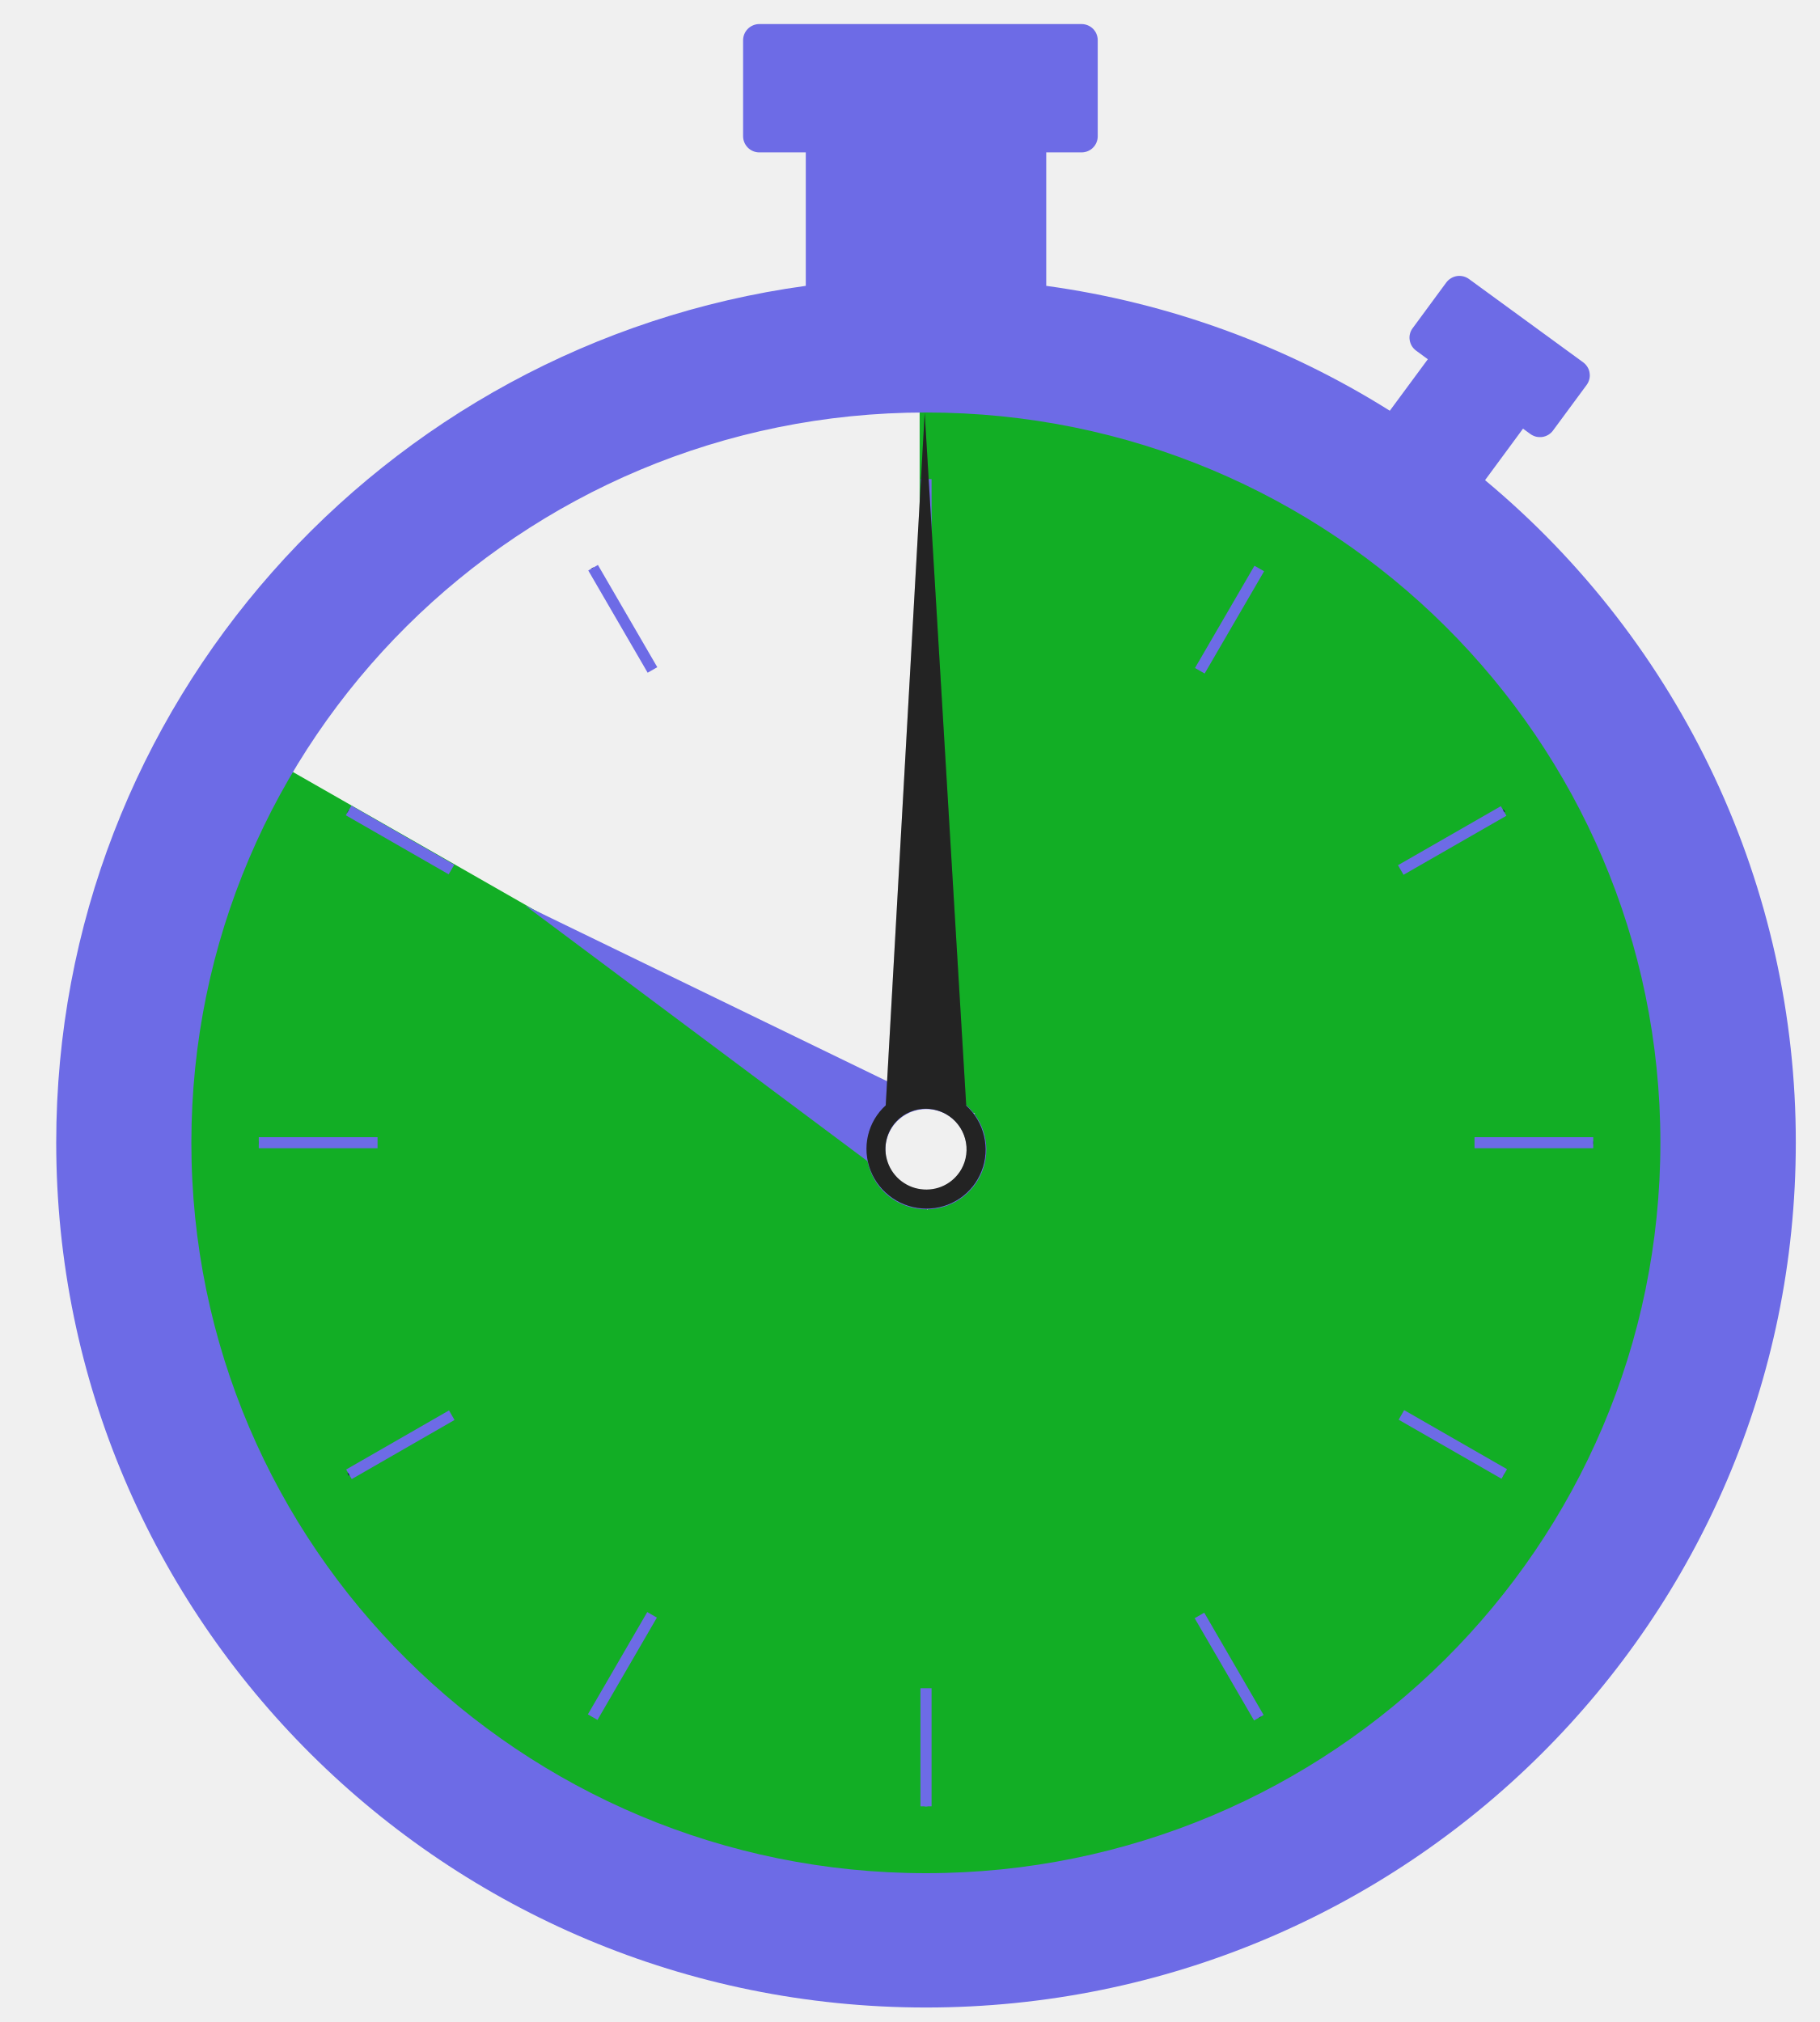
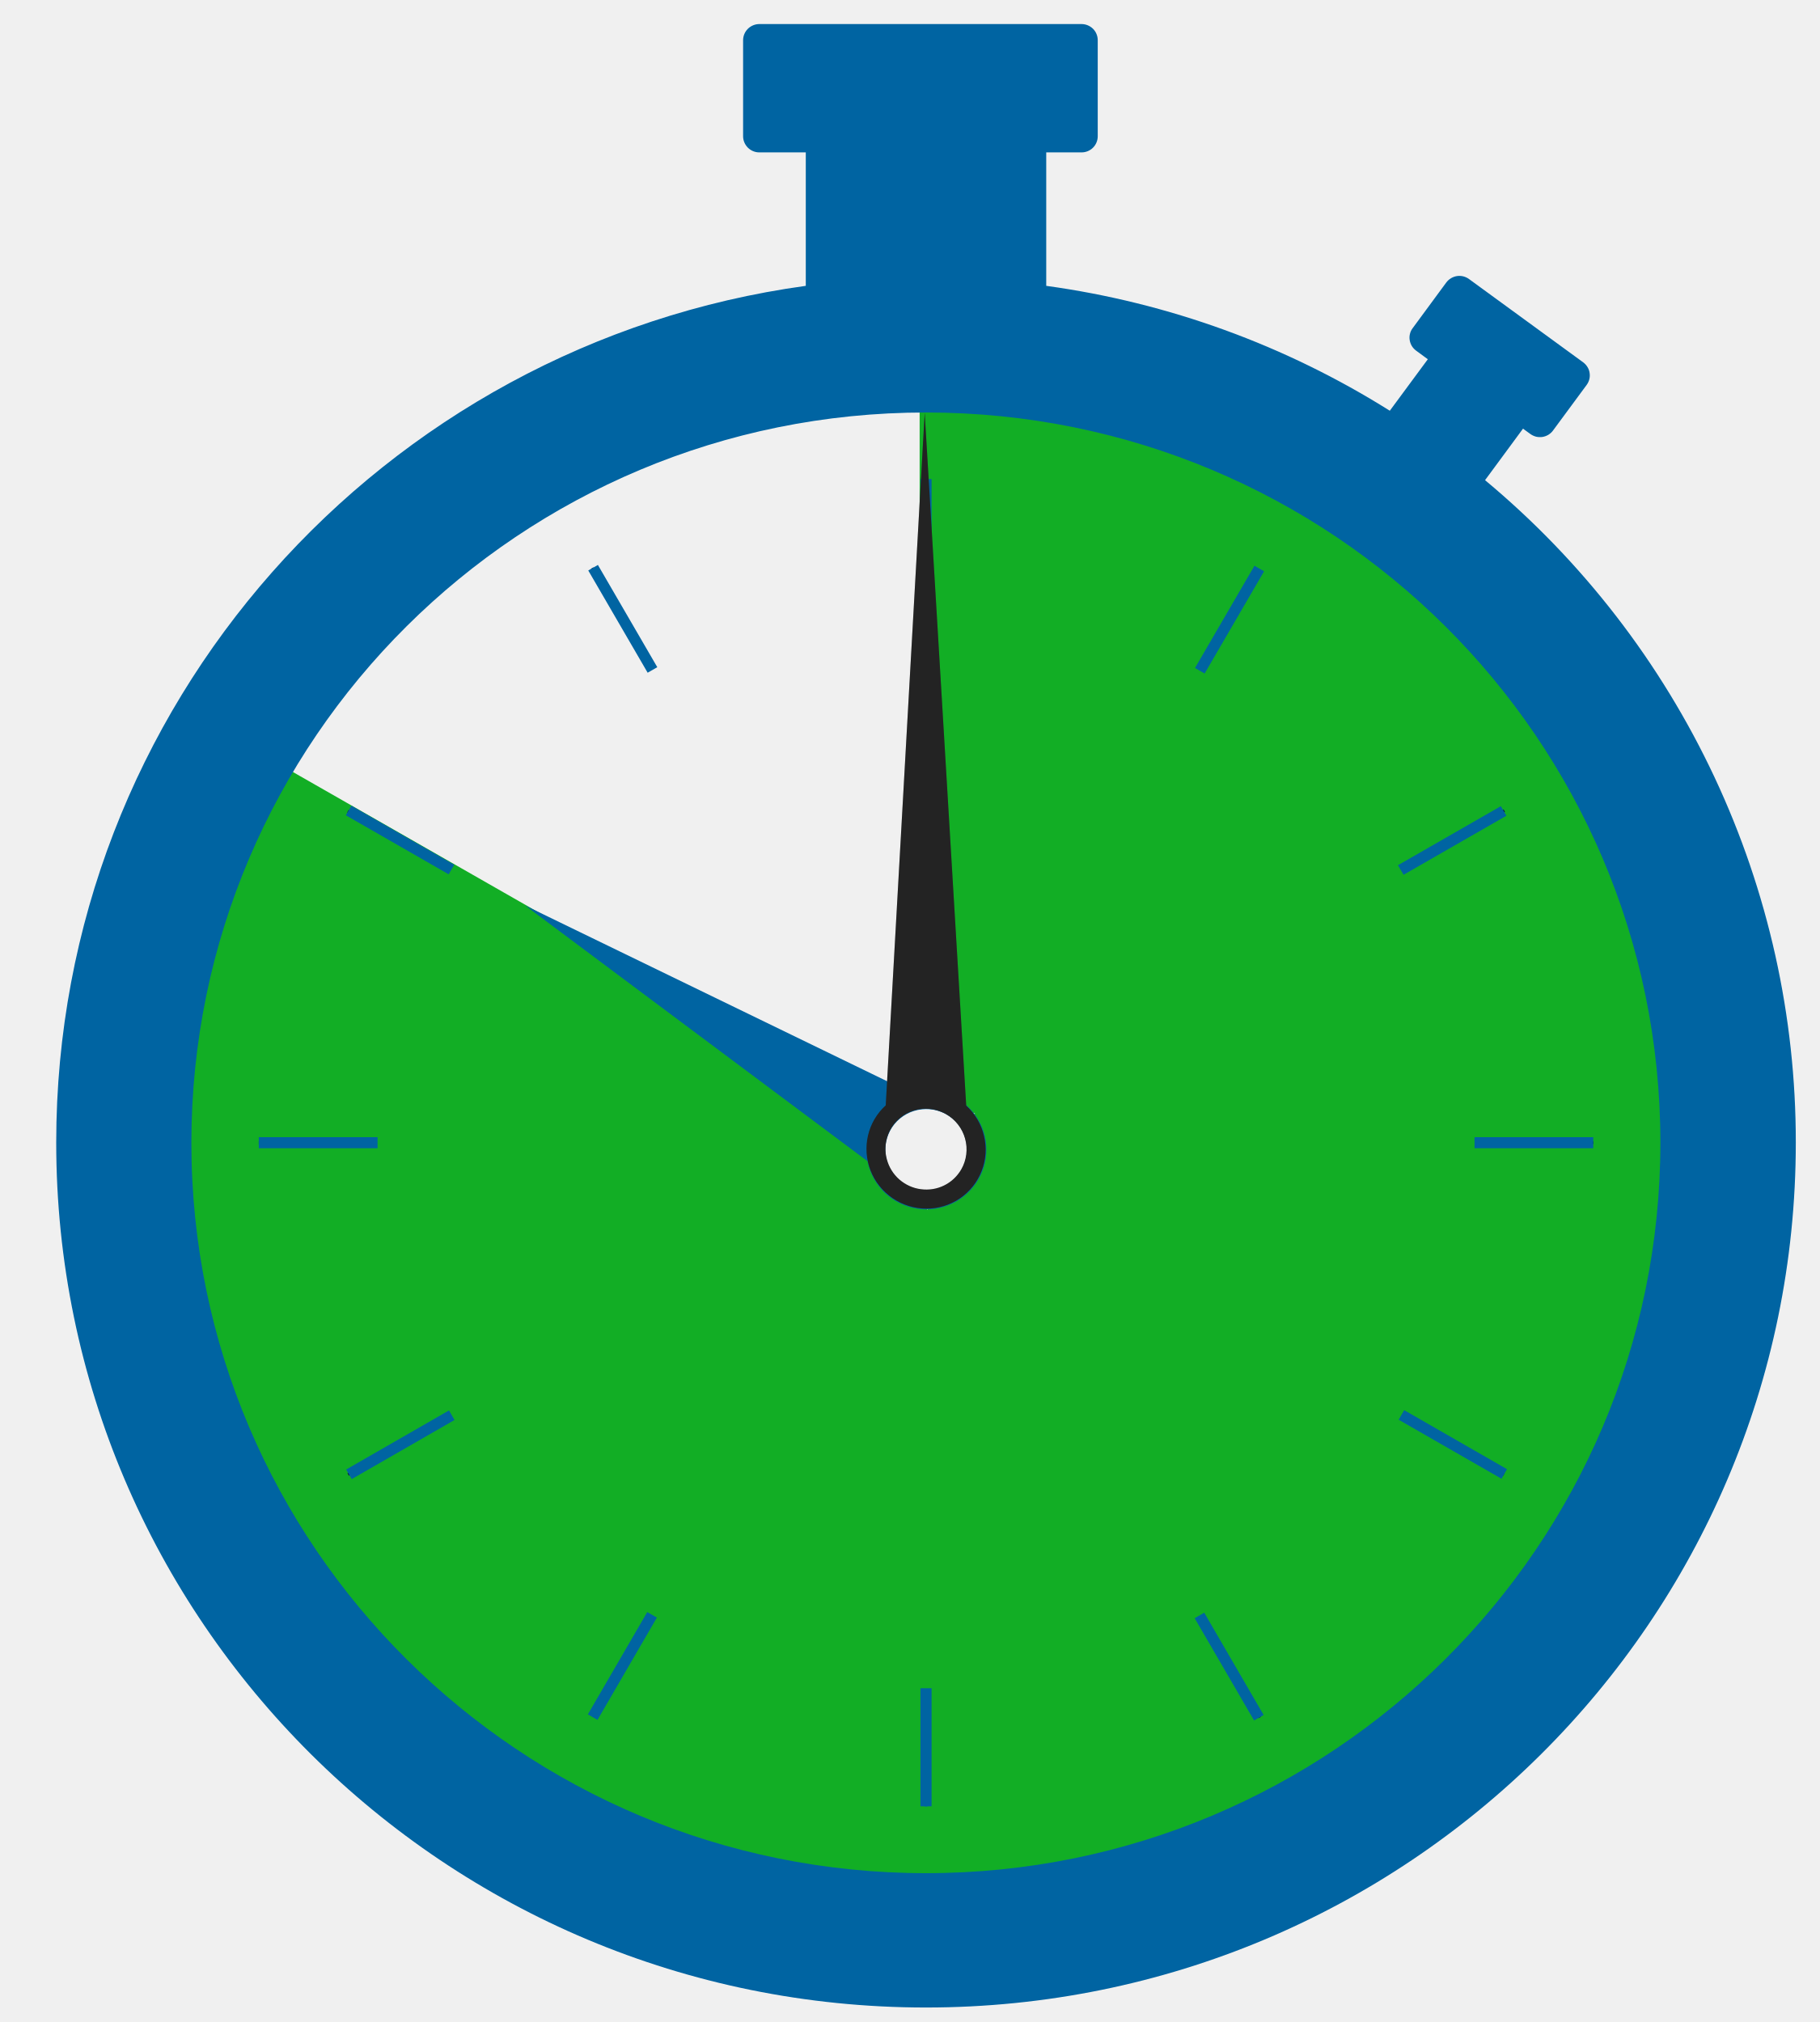
<svg xmlns="http://www.w3.org/2000/svg" width="27" height="30" viewBox="0 0 27 30" fill="none">
  <g clip-path="url(#clip0_107_16767)">
    <path d="M23.401 11.509C23.401 11.509 20.45 5.839 13.643 5.905V16.22C13.998 16.256 14.2 16.476 14.466 16.52L14.367 16.578C14.519 16.906 14.421 17.195 14.529 17.448L14.421 17.388C14.214 17.677 13.922 17.742 13.752 17.951V17.837C13.41 17.808 13.309 17.525 13.057 17.475L12.965 17.36C12.75 16.873 13.267 16.561 12.696 16.226L4.165 11.351C4.165 11.351 0.728 16.617 4.116 22.488H4.121C4.534 23.194 7.573 28.007 13.645 28.007H13.83C13.83 28.007 19.887 28.279 23.345 22.502C23.345 22.502 26.751 17.25 23.401 11.509Z" fill="#12AE25" />
-     <path d="M13.82 7.108H13.655V8.861H13.82V7.108Z" fill="#6D6BE6" />
-     <path d="M13.82 25.048H13.655V26.8H13.82V25.048Z" fill="#6D6BE6" />
+     <path d="M13.82 7.108H13.655V8.861H13.82V7.108Z" fill="#0064A2" />
+     <path d="M13.82 25.048H13.655V26.8H13.82V25.048Z" fill="#0064A2" />
    <path d="M13.758 7.107H13.717V7.914H13.758V7.107Z" fill="#0B1938" />
-     <path d="M13.759 25.994H13.717V26.801H13.759V25.994Z" fill="#6D6BE6" />
+     <path d="M13.759 25.994H13.717V26.801H13.759V25.994Z" fill="#0064A2" />
    <path d="M8.803 8.418L8.767 8.438L9.172 9.137L9.208 9.116L8.803 8.418Z" fill="#0B1938" />
    <path d="M18.3 24.772L18.265 24.793L18.67 25.491L18.706 25.471L18.3 24.772Z" fill="#0B1938" />
    <path d="M5.171 12.018L5.15 12.054L5.853 12.457L5.873 12.421L5.171 12.018Z" fill="#0B1938" />
    <path d="M21.616 21.46L21.595 21.495L22.297 21.898L22.318 21.863L21.616 21.46Z" fill="#0B1938" />
    <path d="M4.65 16.934H3.839V16.975H4.65V16.934Z" fill="#0B1938" />
    <path d="M23.637 16.934H22.826V16.975H23.637V16.934Z" fill="#0B1938" />
    <path d="M5.175 21.895L5.155 21.859L5.857 21.456L5.878 21.491L5.175 21.895Z" fill="#0B1938" />
    <path d="M22.306 12.01L21.604 12.413L21.625 12.449L22.327 12.046L22.306 12.01Z" fill="#0B1938" />
-     <path d="M8.87 8.382L8.727 8.464L9.608 9.981L9.751 9.899L8.87 8.382Z" fill="#6D6BE6" />
-     <path d="M17.865 23.927L17.723 24.009L18.604 25.526L18.746 25.445L17.865 23.927Z" fill="#6D6BE6" />
-     <path d="M5.213 11.954L5.13 12.096L6.656 12.972L6.739 12.83L5.213 11.954Z" fill="#6D6BE6" />
-     <path d="M20.831 20.922L20.749 21.064L22.275 21.94L22.357 21.798L20.831 20.922Z" fill="#6D6BE6" />
-     <path d="M5.601 16.872H3.839V17.036H5.601V16.872Z" fill="#6D6BE6" />
-     <path d="M23.636 16.872H21.875V17.036H23.636V16.872Z" fill="#6D6BE6" />
-     <path d="M6.661 20.926L5.135 21.803L5.218 21.945L6.743 21.068L6.661 20.926Z" fill="#6D6BE6" />
-     <path d="M22.265 11.961L20.739 12.837L20.822 12.979L22.348 12.103L22.265 11.961Z" fill="#6D6BE6" />
-     <path d="M9.602 23.918L8.721 25.436L8.864 25.518L9.745 24L9.602 23.918Z" fill="#6D6BE6" />
-     <path d="M18.61 8.394L17.728 9.911L17.871 9.993L18.753 8.476L18.61 8.394Z" fill="#6D6BE6" />
-     <path d="M7.791 13.435L12.869 17.228C12.887 17.316 12.918 17.401 12.961 17.481C13.074 17.687 13.264 17.84 13.491 17.906C13.717 17.973 13.96 17.947 14.168 17.835C14.375 17.723 14.529 17.534 14.596 17.309C14.663 17.084 14.637 16.842 14.525 16.636C14.428 16.459 14.274 16.32 14.087 16.242C13.901 16.164 13.693 16.151 13.498 16.206L7.791 13.435ZM14.272 16.77C14.349 16.911 14.366 17.076 14.32 17.229C14.275 17.382 14.17 17.511 14.029 17.588C13.888 17.664 13.722 17.681 13.568 17.636C13.414 17.591 13.284 17.486 13.207 17.346C13.13 17.206 13.113 17.041 13.159 16.887C13.204 16.734 13.309 16.605 13.45 16.529C13.52 16.491 13.597 16.467 13.676 16.459C13.756 16.45 13.836 16.457 13.912 16.48C13.989 16.502 14.06 16.54 14.122 16.589C14.184 16.639 14.235 16.701 14.273 16.77H14.272Z" fill="#6D6BE6" />
+     <path d="M8.87 8.382L8.727 8.464L9.608 9.981L9.751 9.899L8.87 8.382Z" fill="#0064A2" />
+     <path d="M17.865 23.927L17.723 24.009L18.604 25.526L18.746 25.445L17.865 23.927Z" fill="#0064A2" />
+     <path d="M5.213 11.954L5.13 12.096L6.656 12.972L6.739 12.83L5.213 11.954Z" fill="#0064A2" />
+     <path d="M20.831 20.922L20.749 21.064L22.275 21.94L22.357 21.798L20.831 20.922Z" fill="#0064A2" />
+     <path d="M5.601 16.872H3.839V17.036H5.601V16.872Z" fill="#0064A2" />
+     <path d="M23.636 16.872H21.875V17.036H23.636V16.872Z" fill="#0064A2" />
+     <path d="M6.661 20.926L5.135 21.803L5.218 21.945L6.743 21.068L6.661 20.926Z" fill="#0064A2" />
+     <path d="M22.265 11.961L20.739 12.837L20.822 12.979L22.348 12.103L22.265 11.961Z" fill="#0064A2" />
+     <path d="M9.602 23.918L8.721 25.436L8.864 25.518L9.745 24L9.602 23.918Z" fill="#0064A2" />
+     <path d="M18.61 8.394L17.728 9.911L17.871 9.993L18.753 8.476L18.61 8.394Z" fill="#0064A2" />
+     <path d="M7.791 13.435L12.869 17.228C12.887 17.316 12.918 17.401 12.961 17.481C13.074 17.687 13.264 17.84 13.491 17.906C13.717 17.973 13.96 17.947 14.168 17.835C14.375 17.723 14.529 17.534 14.596 17.309C14.663 17.084 14.637 16.842 14.525 16.636C14.428 16.459 14.274 16.32 14.087 16.242C13.901 16.164 13.693 16.151 13.498 16.206L7.791 13.435ZM14.272 16.77C14.349 16.911 14.366 17.076 14.32 17.229C14.275 17.382 14.17 17.511 14.029 17.588C13.888 17.664 13.722 17.681 13.568 17.636C13.414 17.591 13.284 17.486 13.207 17.346C13.13 17.206 13.113 17.041 13.159 16.887C13.204 16.734 13.309 16.605 13.45 16.529C13.52 16.491 13.597 16.467 13.676 16.459C13.756 16.45 13.836 16.457 13.912 16.48C13.989 16.502 14.06 16.54 14.122 16.589C14.184 16.639 14.235 16.701 14.273 16.77H14.272Z" fill="#0064A2" />
    <path d="M13.718 6.126L13.14 16.4C13.009 16.519 12.917 16.675 12.877 16.848C12.837 17.021 12.851 17.202 12.915 17.367C12.98 17.533 13.094 17.675 13.241 17.776C13.388 17.877 13.562 17.931 13.74 17.932C13.918 17.933 14.092 17.88 14.239 17.78C14.386 17.68 14.498 17.539 14.562 17.374C14.627 17.209 14.639 17.028 14.598 16.855C14.558 16.682 14.466 16.525 14.334 16.404L13.718 6.126ZM14.26 17.351C14.2 17.454 14.112 17.537 14.005 17.589C13.899 17.641 13.779 17.66 13.661 17.644C13.543 17.629 13.432 17.578 13.342 17.5C13.252 17.421 13.188 17.318 13.157 17.203C13.125 17.089 13.129 16.968 13.167 16.855C13.205 16.743 13.275 16.645 13.37 16.573C13.464 16.501 13.578 16.459 13.696 16.451C13.815 16.444 13.934 16.472 14.037 16.531C14.175 16.611 14.277 16.743 14.318 16.896C14.36 17.05 14.339 17.214 14.26 17.351Z" fill="#2C2C2C" />
    <path d="M13.718 6.126L13.14 16.4C13.009 16.519 12.917 16.675 12.877 16.848C12.837 17.021 12.851 17.202 12.915 17.367C12.98 17.533 13.094 17.675 13.241 17.776C13.388 17.877 13.562 17.931 13.74 17.932C13.918 17.933 14.092 17.88 14.239 17.78C14.386 17.68 14.498 17.539 14.562 17.374C14.627 17.209 14.639 17.028 14.598 16.855C14.558 16.682 14.466 16.525 14.334 16.404L13.718 6.126ZM14.26 17.351C14.2 17.454 14.112 17.537 14.005 17.589C13.899 17.641 13.779 17.66 13.661 17.644C13.543 17.629 13.432 17.578 13.342 17.5C13.252 17.421 13.188 17.318 13.157 17.203C13.125 17.089 13.129 16.968 13.167 16.855C13.205 16.743 13.275 16.645 13.37 16.573C13.464 16.501 13.578 16.459 13.696 16.451C13.815 16.444 13.934 16.472 14.037 16.531C14.175 16.611 14.277 16.743 14.318 16.896C14.36 17.05 14.339 17.214 14.26 17.351Z" fill="black" fill-opacity="0.2" />
-     <path d="M22.031 7.124L22.594 6.36L22.703 6.439C22.729 6.458 22.758 6.471 22.788 6.479C22.819 6.486 22.851 6.487 22.882 6.483C22.913 6.478 22.943 6.467 22.97 6.451C22.997 6.434 23.021 6.413 23.039 6.388L23.539 5.71C23.557 5.685 23.571 5.656 23.578 5.626C23.586 5.595 23.587 5.564 23.582 5.533C23.578 5.502 23.567 5.472 23.55 5.445C23.534 5.418 23.512 5.395 23.487 5.376L21.793 4.14C21.767 4.121 21.738 4.108 21.707 4.1C21.677 4.093 21.645 4.091 21.614 4.096C21.582 4.101 21.553 4.112 21.526 4.128C21.499 4.144 21.475 4.166 21.456 4.191L20.957 4.869C20.938 4.894 20.924 4.923 20.917 4.953C20.909 4.984 20.908 5.015 20.913 5.046C20.918 5.078 20.929 5.107 20.945 5.134C20.962 5.161 20.983 5.184 21.009 5.203L21.182 5.33L20.618 6.094C19.071 5.122 17.333 4.49 15.521 4.241V2.261H16.045C16.109 2.261 16.17 2.236 16.215 2.191C16.26 2.146 16.285 2.085 16.285 2.022V0.596C16.285 0.533 16.26 0.472 16.215 0.427C16.17 0.383 16.109 0.357 16.045 0.357H11.264C11.201 0.357 11.14 0.383 11.095 0.427C11.05 0.472 11.024 0.533 11.024 0.596V2.022C11.024 2.085 11.05 2.146 11.095 2.191C11.14 2.236 11.201 2.261 11.264 2.261H11.954V4.241C5.672 5.105 0.834 10.466 0.834 16.952C0.834 24.04 6.611 29.785 13.737 29.785C20.864 29.785 26.641 24.042 26.641 16.953C26.643 15.079 26.231 13.227 25.434 11.529C24.638 9.831 23.476 8.327 22.031 7.124ZM13.737 27.792C7.72 27.792 2.839 22.94 2.839 16.956C2.839 10.971 7.717 6.12 13.737 6.12C19.757 6.12 24.632 10.969 24.632 16.953C24.632 22.937 19.755 27.792 13.737 27.792Z" fill="#6D6BE6" />
+     <path d="M22.031 7.124L22.594 6.36L22.703 6.439C22.729 6.458 22.758 6.471 22.788 6.479C22.819 6.486 22.851 6.487 22.882 6.483C22.913 6.478 22.943 6.467 22.97 6.451C22.997 6.434 23.021 6.413 23.039 6.388L23.539 5.71C23.557 5.685 23.571 5.656 23.578 5.626C23.586 5.595 23.587 5.564 23.582 5.533C23.578 5.502 23.567 5.472 23.55 5.445C23.534 5.418 23.512 5.395 23.487 5.376L21.793 4.14C21.767 4.121 21.738 4.108 21.707 4.1C21.677 4.093 21.645 4.091 21.614 4.096C21.582 4.101 21.553 4.112 21.526 4.128C21.499 4.144 21.475 4.166 21.456 4.191L20.957 4.869C20.938 4.894 20.924 4.923 20.917 4.953C20.909 4.984 20.908 5.015 20.913 5.046C20.918 5.078 20.929 5.107 20.945 5.134C20.962 5.161 20.983 5.184 21.009 5.203L21.182 5.33L20.618 6.094C19.071 5.122 17.333 4.49 15.521 4.241V2.261H16.045C16.109 2.261 16.17 2.236 16.215 2.191C16.26 2.146 16.285 2.085 16.285 2.022V0.596C16.285 0.533 16.26 0.472 16.215 0.427C16.17 0.383 16.109 0.357 16.045 0.357H11.264C11.201 0.357 11.14 0.383 11.095 0.427C11.05 0.472 11.024 0.533 11.024 0.596V2.022C11.024 2.085 11.05 2.146 11.095 2.191C11.14 2.236 11.201 2.261 11.264 2.261H11.954V4.241C5.672 5.105 0.834 10.466 0.834 16.952C0.834 24.04 6.611 29.785 13.737 29.785C20.864 29.785 26.641 24.042 26.641 16.953C26.643 15.079 26.231 13.227 25.434 11.529C24.638 9.831 23.476 8.327 22.031 7.124ZM13.737 27.792C7.72 27.792 2.839 22.94 2.839 16.956C2.839 10.971 7.717 6.12 13.737 6.12C19.757 6.12 24.632 10.969 24.632 16.953C24.632 22.937 19.755 27.792 13.737 27.792Z" fill="#0064A2" />
  </g>
  <defs>
    <clipPath id="clip0_107_16767">
      <rect width="25.808" height="29.43" fill="white" transform="translate(0.83374 0.357422)" />
    </clipPath>
  </defs>
</svg>
